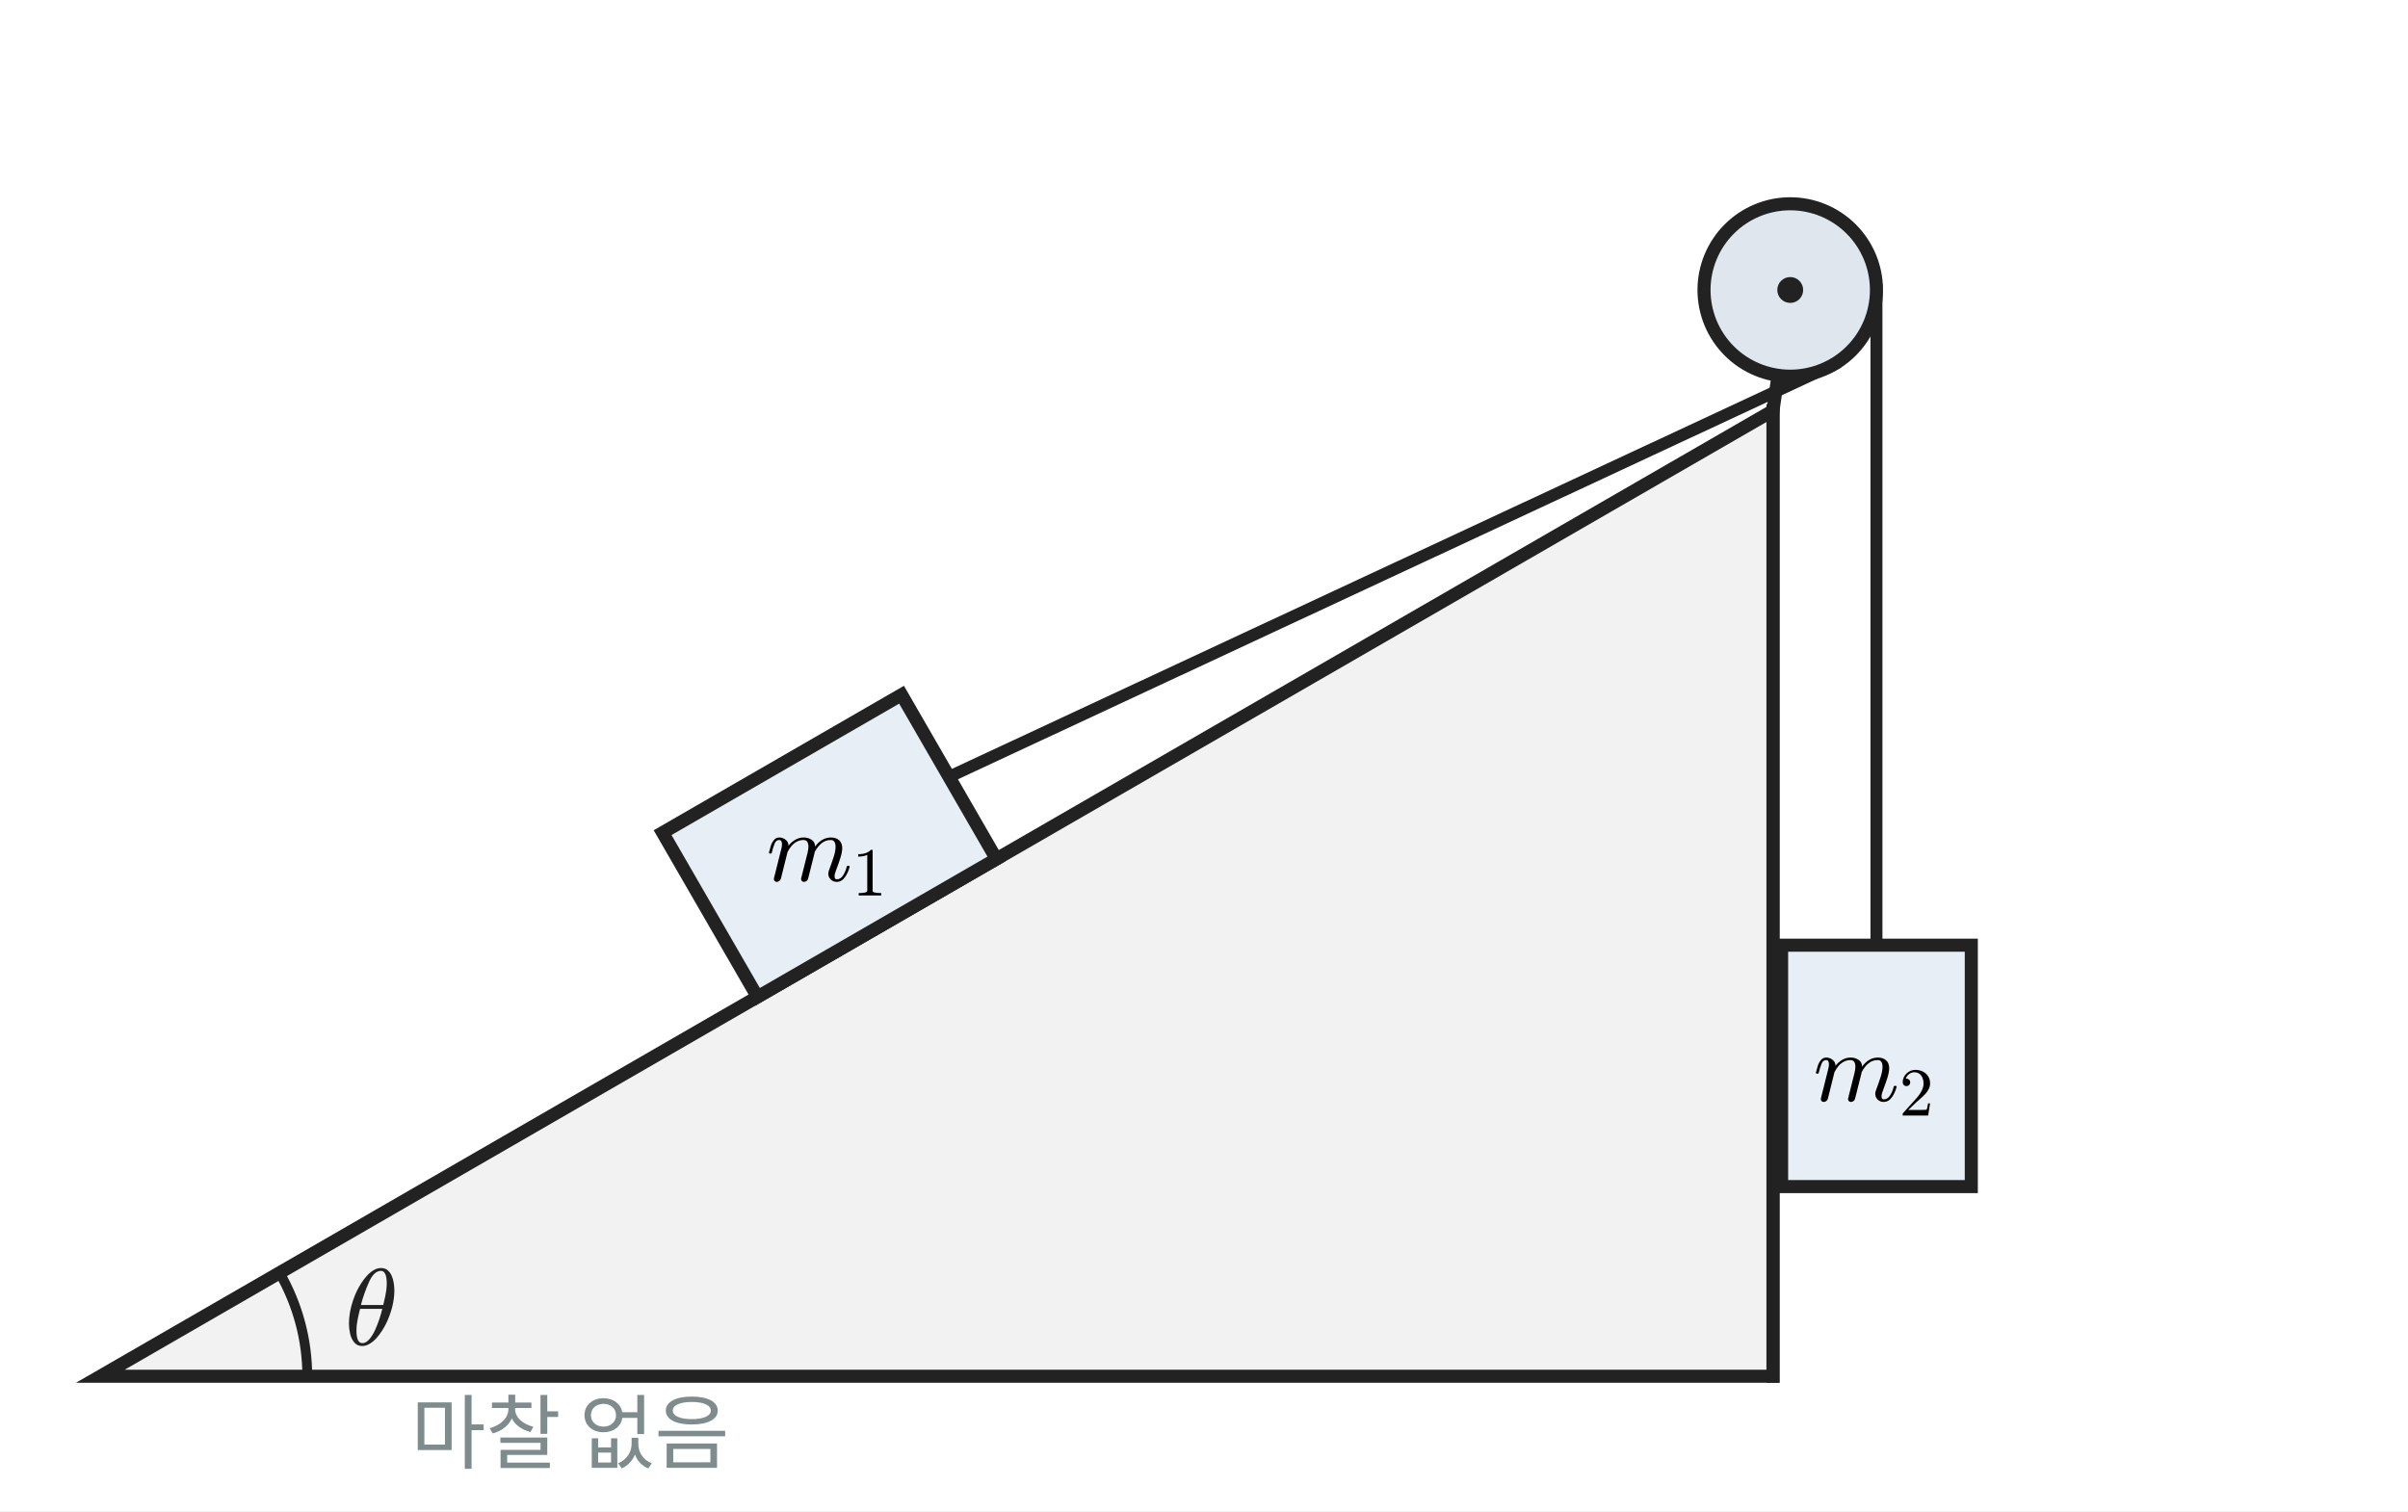
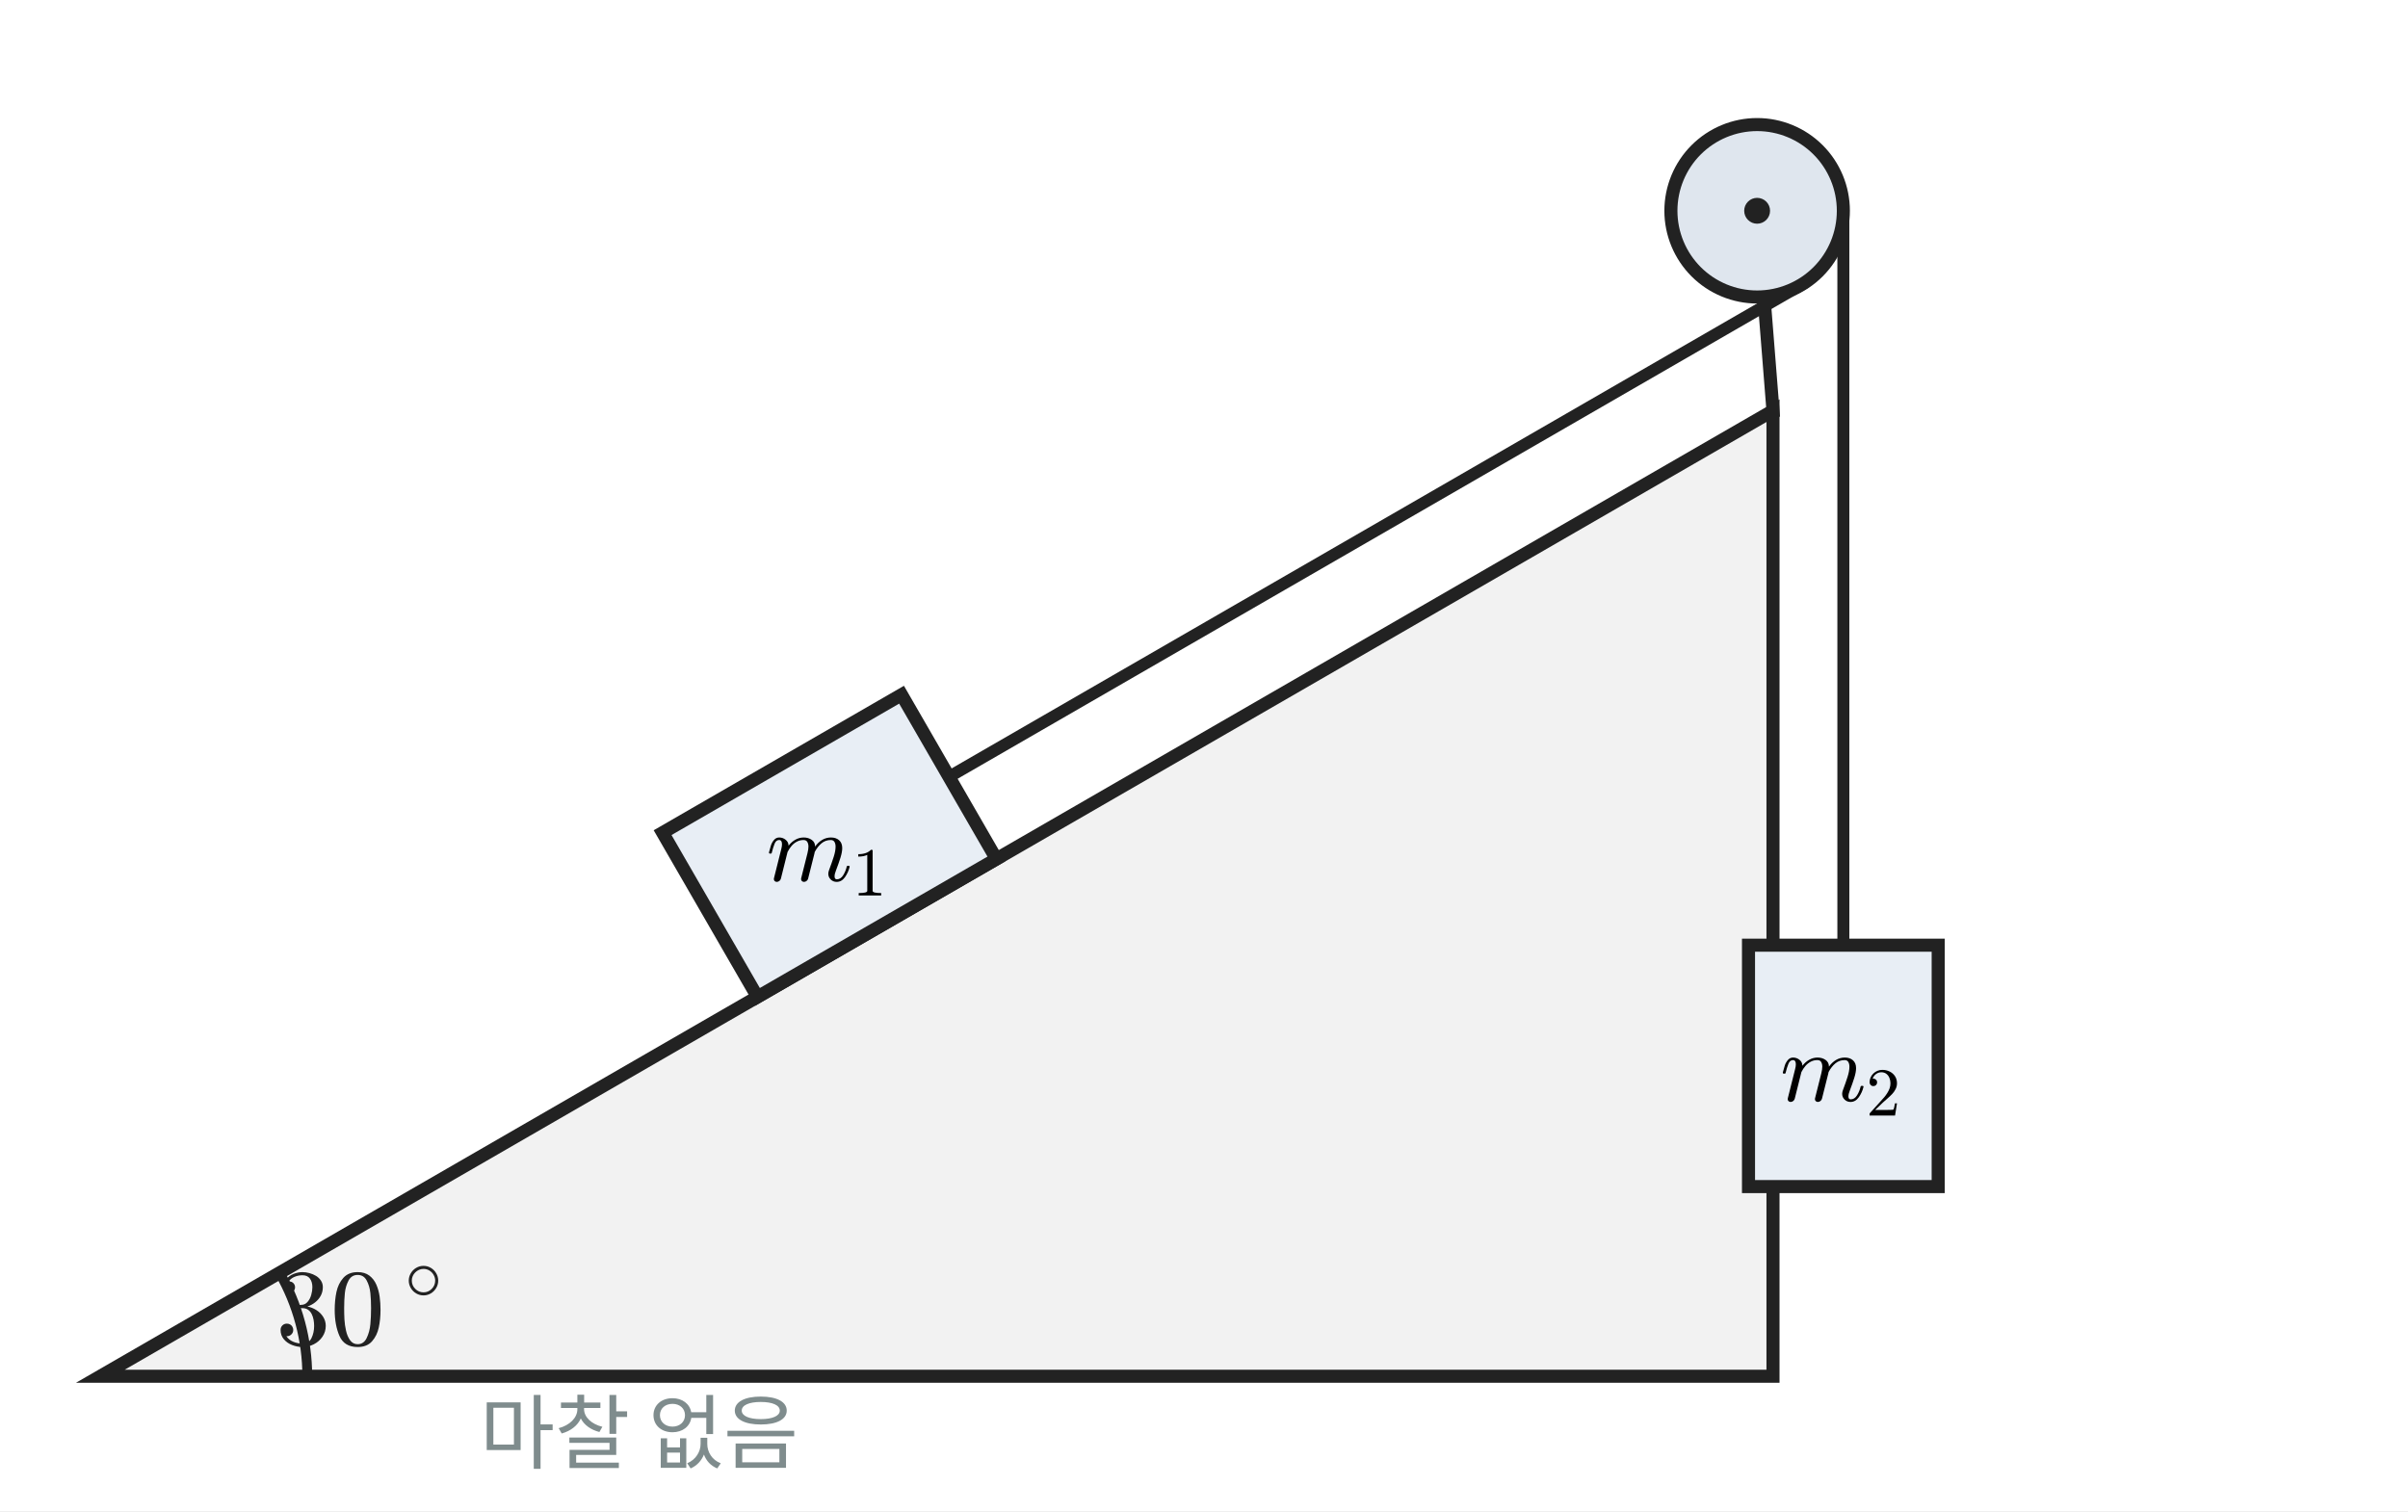
<svg xmlns="http://www.w3.org/2000/svg" xmlns:xlink="http://www.w3.org/1999/xlink" width="221.184pt" height="138.816pt" viewBox="0 0 221.184 138.816" version="1.1">
  <defs>
    <style type="text/css">*{stroke-linejoin: round; stroke-linecap: butt}</style>
  </defs>
  <g id="figure_1">
    <g id="patch_1">
      <path d="M 0 138.816  L 221.184 138.816  L 221.184 0  L 0 0  z " style="fill: #ffffff" />
    </g>
    <g id="axes_1">
      <g id="patch_2">
-         <path d="M 9.216 126.432  L 162.856 126.432  L 162.856 37.728  z " clip-path="url(#p1bb1d79425)" style="fill: #f2f2f2; stroke: #222222; stroke-width: 1.2; stroke-linejoin: miter" />
+         <path d="M 9.216 126.432  L 162.856 126.432  L 162.856 37.728  z " clip-path="url(#p83666394d1)" style="fill: #f2f2f2; stroke: #222222; stroke-width: 1.2; stroke-linejoin: miter" />
      </g>
      <g id="patch_3">
-         <path d="M 28.224 126.432  C 28.224 124.771 28.006 123.117 27.576 121.512  C 27.146 119.908 26.508 118.367 25.677 116.928  " clip-path="url(#p1bb1d79425)" style="fill: none; stroke: #222222; stroke-width: 0.9; stroke-linejoin: miter" />
+         <path d="M 28.224 126.432  C 28.224 124.771 28.006 123.117 27.576 121.512  C 27.146 119.908 26.508 118.367 25.677 116.928  " clip-path="url(#p83666394d1)" style="fill: none; stroke: #222222; stroke-width: 0.9; stroke-linejoin: miter" />
      </g>
      <g id="line2d_1">
-         <path d="M 162.856 37.728  L 164.44 26.64  " clip-path="url(#p1bb1d79425)" style="fill: none; stroke: #222222; stroke-width: 1.2; stroke-linecap: square" />
+         <path d="M 162.856 37.728  L 161.399 19.364  " clip-path="url(#p83666394d1)" style="fill: none; stroke: #222222; stroke-width: 1.2; stroke-linecap: square" />
      </g>
      <g id="line2d_2">
-         <path d="M 87.167 71.367  L 168.4 33.499  " clip-path="url(#p1bb1d79425)" style="fill: none; stroke: #222222; stroke-width: 1.1; stroke-linecap: square" />
+         <path d="M 87.167 71.367  L 165.359 26.223  " clip-path="url(#p83666394d1)" style="fill: none; stroke: #222222; stroke-width: 1.1; stroke-linecap: square" />
      </g>
      <g id="line2d_3">
-         <path d="M 172.36 26.64  L 172.36 86.832  " clip-path="url(#p1bb1d79425)" style="fill: none; stroke: #222222; stroke-width: 1.1; stroke-linecap: square" />
-       </g>
-       <g id="line2d_4">
-         <path d="M 162.856 126.432  L 162.856 37.728  " clip-path="url(#p1bb1d79425)" style="fill: none; stroke: #222222; stroke-width: 1.2; stroke-linecap: square" />
+         <path d="M 169.319 19.364  L 169.319 86.832  " clip-path="url(#p83666394d1)" style="fill: none; stroke: #222222; stroke-width: 1.1; stroke-linecap: square" />
      </g>
      <g id="text_1">
-         <g style="fill: #222222" transform="translate(31.65243 123.5905) scale(0.1 -0.1)">
+         <g style="fill: #222222" transform="translate(25.35243 123.5905) scale(0.1 -0.1)">
          <defs>
-             <path id="Cmmi10-12" d="M 1031 -72  Q 741 -72 566 140  Q 391 353 323 653  Q 256 953 256 1247  L 256 1253  Q 256 1572 317 1915  Q 378 2259 493 2601  Q 609 2944 744 3213  Q 838 3400 986 3631  Q 1134 3863 1317 4064  Q 1500 4266 1711 4389  Q 1922 4513 2138 4513  L 2144 4513  Q 2375 4513 2529 4384  Q 2684 4256 2770 4056  Q 2856 3856 2890 3628  Q 2925 3400 2925 3194  Q 2925 2709 2794 2204  Q 2663 1700 2431 1228  Q 2344 1050 2189 809  Q 2034 569 1861 378  Q 1688 188 1472 58  Q 1256 -72 1038 -72  L 1031 -72  z M 1044 97  Q 1256 97 1451 323  Q 1647 550 1794 873  Q 1941 1197 2052 1536  Q 2163 1875 2216 2113  L 909 2113  Q 809 1709 753 1417  Q 697 1125 697 844  Q 697 97 1044 97  z M 959 2338  L 2272 2338  Q 2341 2619 2381 2808  Q 2422 2997 2450 3206  Q 2478 3416 2478 3597  Q 2478 4347 2138 4347  Q 1731 4347 1436 3692  Q 1141 3038 959 2338  z " transform="scale(0.015625)" />
+             <path id="Cmr10-6e" d="M 609 494  Q 759 275 1012 169  Q 1266 63 1556 63  Q 1928 63 2084 380  Q 2241 697 2241 1100  Q 2241 1281 2208 1462  Q 2175 1644 2097 1800  Q 2019 1956 1883 2050  Q 1747 2144 1550 2144  L 1125 2144  Q 1069 2144 1069 2203  L 1069 2259  Q 1069 2309 1125 2309  L 1478 2338  Q 1703 2338 1851 2506  Q 2000 2675 2069 2917  Q 2138 3159 2138 3378  Q 2138 3684 1994 3881  Q 1850 4078 1556 4078  Q 1313 4078 1091 3986  Q 869 3894 738 3706  Q 750 3709 759 3711  Q 769 3713 781 3713  Q 925 3713 1022 3613  Q 1119 3513 1119 3372  Q 1119 3234 1022 3134  Q 925 3034 781 3034  Q 641 3034 541 3134  Q 441 3234 441 3372  Q 441 3647 606 3850  Q 772 4053 1033 4158  Q 1294 4263 1556 4263  Q 1750 4263 1965 4205  Q 2181 4147 2356 4039  Q 2531 3931 2642 3762  Q 2753 3594 2753 3378  Q 2753 3109 2633 2881  Q 2513 2653 2303 2487  Q 2094 2322 1844 2241  Q 2122 2188 2372 2031  Q 2622 1875 2773 1631  Q 2925 1388 2925 1106  Q 2925 753 2731 467  Q 2538 181 2222 20  Q 1906 -141 1556 -141  Q 1256 -141 954 -26  Q 653 88 461 316  Q 269 544 269 863  Q 269 1022 375 1128  Q 481 1234 641 1234  Q 744 1234 830 1186  Q 916 1138 964 1050  Q 1013 963 1013 863  Q 1013 706 903 600  Q 794 494 641 494  L 609 494  z " transform="scale(0.015625)" />
+             <path id="Cmr10-28" d="M 1600 -141  Q 816 -141 533 504  Q 250 1150 250 2041  Q 250 2597 351 3087  Q 453 3578 754 3920  Q 1056 4263 1600 4263  Q 2022 4263 2290 4056  Q 2559 3850 2700 3523  Q 2841 3197 2892 2823  Q 2944 2450 2944 2041  Q 2944 1491 2842 1011  Q 2741 531 2444 195  Q 2147 -141 1600 -141  z M 1600 25  Q 1956 25 2131 390  Q 2306 756 2347 1200  Q 2388 1644 2388 2144  Q 2388 2625 2347 3031  Q 2306 3438 2132 3767  Q 1959 4097 1600 4097  Q 1238 4097 1063 3765  Q 888 3434 847 3029  Q 806 2625 806 2144  Q 806 1788 823 1472  Q 841 1156 916 820  Q 991 484 1158 254  Q 1325 25 1600 25  z " transform="scale(0.015625)" />
+             <path id="Cmsy10-48" d="M 1600 359  Q 1269 359 983 526  Q 697 694 528 984  Q 359 1275 359 1600  Q 359 1925 528 2215  Q 697 2506 983 2673  Q 1269 2841 1600 2841  Q 1931 2841 2215 2672  Q 2500 2503 2667 2214  Q 2834 1925 2834 1600  Q 2834 1275 2667 986  Q 2500 697 2215 528  Q 1931 359 1600 359  z M 1600 616  Q 2000 616 2289 908  Q 2578 1200 2578 1600  Q 2578 1856 2445 2086  Q 2313 2316 2088 2450  Q 1863 2584 1600 2584  Q 1403 2584 1225 2507  Q 1047 2431 906 2290  Q 766 2150 691 1973  Q 616 1797 616 1600  Q 616 1200 905 908  Q 1194 616 1600 616  z " transform="scale(0.015625)" />
          </defs>
-           <use xlink:href="#Cmmi10-12" transform="translate(0 0.484375)" />
+           <use xlink:href="#Cmr10-6e" transform="translate(0 0.637328)" />
+           <use xlink:href="#Cmr10-28" transform="translate(50 0.637328)" />
+           <use xlink:href="#Cmsy10-48" transform="translate(118.0043 41.92656) scale(0.7)" />
        </g>
      </g>
      <g id="patch_4">
-         <path d="M 69.575 91.584  L 91.523 78.912  L 82.811 63.822  L 60.863 76.494  z " clip-path="url(#p1bb1d79425)" style="fill: #e8eef5; stroke: #222222; stroke-width: 1.2; stroke-linejoin: miter" />
+         <path d="M 69.575 91.584  L 91.523 78.912  L 82.811 63.822  L 60.863 76.494  z " clip-path="url(#p83666394d1)" style="fill: #e8eef5; stroke: #222222; stroke-width: 1.2; stroke-linejoin: miter" />
      </g>
      <g id="patch_5">
-         <path d="M 163.648 109.008  L 181.072 109.008  L 181.072 86.832  L 163.648 86.832  z " clip-path="url(#p1bb1d79425)" style="fill: #e8eef5; stroke: #222222; stroke-width: 1.2; stroke-linejoin: miter" />
+         <path d="M 160.607 109.008  L 178.031 109.008  L 178.031 86.832  L 160.607 86.832  z " clip-path="url(#p83666394d1)" style="fill: #e8eef5; stroke: #222222; stroke-width: 1.2; stroke-linejoin: miter" />
      </g>
      <g id="text_2">
-         <g style="fill: #7f8c8d" transform="translate(37.728 134.352) scale(0.075 -0.075)">
+         <g style="fill: #7f8c8d" transform="translate(44.064 134.352) scale(0.075 -0.075)">
          <defs>
            <path id="NotoSansCJKkr-Regular-c7c3" d="M 550 4710  L 550 973  L 3206 973  L 3206 4710  L 550 4710  z M 2682 4288  L 2682 1402  L 1069 1402  L 1069 4288  L 2682 4288  z M 4237 5293  L 4237 -499  L 4768 -499  L 4768 2534  L 5715 2534  L 5715 2982  L 4768 2982  L 4768 5293  L 4237 5293  z " transform="scale(0.015625)" />
            <path id="NotoSansCJKkr-Regular-da2b" d="M 1766 5312  L 1766 4698  L 480 4698  L 480 4269  L 1766 4269  L 1766 4179  C 1766 3494 1158 2912 301 2688  L 538 2272  C 1235 2464 1786 2886 2035 3450  C 2291 2944 2816 2560 3494 2387  L 3725 2797  C 2880 3002 2291 3552 2291 4179  L 2291 4269  L 3571 4269  L 3571 4698  L 2298 4698  L 2298 5312  L 1766 5312  z M 4282 5293  L 4282 2240  L 4813 2240  L 4813 3565  L 5664 3565  L 5664 4006  L 4813 4006  L 4813 5293  L 4282 5293  z M 1152 -13  L 1152 -435  L 5018 -435  L 5018 -13  L 1670 -13  L 1670 589  L 4813 589  L 4813 1952  L 1139 1952  L 1139 1536  L 4288 1536  L 4288 986  L 1152 986  L 1152 -13  z " transform="scale(0.015625)" />
            <path id="NotoSansCJKkr-Regular-1" transform="scale(0.015625)" />
            <path id="NotoSansCJKkr-Regular-d3c1" d="M 979 1894  L 979 -422  L 2982 -422  L 2982 1894  L 2490 1894  L 2490 1178  L 1478 1178  L 1478 1894  L 979 1894  z M 1478 774  L 2490 774  L 2490 -6  L 1478 -6  L 1478 774  z M 1901 4595  C 2470 4595 2880 4230 2880 3706  C 2880 3181 2470 2810 1901 2810  C 1325 2810 915 3181 915 3706  C 915 4230 1325 4595 1901 4595  z M 4102 1933  L 4102 1446  C 4102 858 3744 224 3053 -64  L 3322 -467  C 3827 -250 4179 154 4365 621  C 4538 147 4883 -256 5408 -467  L 5683 -64  C 4986 198 4627 832 4627 1446  L 4627 1933  L 4102 1933  z M 4550 5293  L 4550 3936  L 3366 3936  C 3258 4595 2669 5037 1901 5037  C 1030 5037 410 4493 410 3706  C 410 2912 1030 2368 1901 2368  C 2682 2368 3270 2816 3373 3494  L 4550 3494  L 4550 2227  L 5082 2227  L 5082 5293  L 4550 5293  z " transform="scale(0.015625)" />
            <path id="NotoSansCJKkr-Regular-d547" d="M 2931 5165  C 1683 5165 896 4755 896 4064  C 896 3379 1683 2976 2931 2976  C 4186 2976 4966 3379 4966 4064  C 4966 4755 4186 5165 2931 5165  z M 2931 4742  C 3846 4742 4422 4493 4422 4064  C 4422 3648 3846 3398 2931 3398  C 2016 3398 1440 3648 1440 4064  C 1440 4493 2016 4742 2931 4742  z M 960 1485  L 960 -422  L 4909 -422  L 4909 1485  L 960 1485  z M 4390 1056  L 4390 13  L 1478 13  L 1478 1056  L 4390 1056  z M 320 2483  L 320 2048  L 5549 2048  L 5549 2483  L 320 2483  z " transform="scale(0.015625)" />
          </defs>
          <use xlink:href="#NotoSansCJKkr-Regular-c7c3" />
          <use xlink:href="#NotoSansCJKkr-Regular-da2b" transform="translate(92 0)" />
          <use xlink:href="#NotoSansCJKkr-Regular-1" transform="translate(184 0)" />
          <use xlink:href="#NotoSansCJKkr-Regular-d3c1" transform="translate(206.4062 0)" />
          <use xlink:href="#NotoSansCJKkr-Regular-d547" transform="translate(298.4062 0)" />
        </g>
      </g>
      <g id="text_3">
        <g transform="translate(70.38778 80.98819) scale(0.09 -0.09)">
          <defs>
            <path id="Cmmi10-45" d="M 494 109  Q 494 147 500 166  L 978 2075  Q 1025 2253 1025 2388  Q 1025 2663 838 2663  Q 638 2663 541 2423  Q 444 2184 353 1819  Q 353 1800 334 1789  Q 316 1778 300 1778  L 225 1778  Q 203 1778 187 1801  Q 172 1825 172 1844  Q 241 2122 305 2315  Q 369 2509 505 2668  Q 641 2828 844 2828  Q 1084 2828 1268 2676  Q 1453 2525 1453 2291  Q 1644 2541 1900 2684  Q 2156 2828 2444 2828  Q 2747 2828 2967 2673  Q 3188 2519 3188 2234  Q 3384 2513 3648 2670  Q 3913 2828 4225 2828  Q 4556 2828 4757 2648  Q 4959 2469 4959 2138  Q 4959 1875 4842 1503  Q 4725 1131 4550 672  Q 4459 450 4459 288  Q 4459 97 4609 97  Q 4859 97 5025 365  Q 5191 634 5259 941  Q 5278 978 5313 978  L 5388 978  Q 5413 978 5430 961  Q 5447 944 5447 922  Q 5447 916 5441 903  Q 5353 541 5136 234  Q 4919 -72 4594 -72  Q 4369 -72 4209 83  Q 4050 238 4050 459  Q 4050 572 4103 709  Q 4284 1191 4404 1569  Q 4525 1947 4525 2234  Q 4525 2413 4453 2538  Q 4381 2663 4213 2663  Q 3863 2663 3606 2448  Q 3350 2234 3163 1881  Q 3150 1819 3144 1784  L 2731 141  Q 2709 53 2632 -9  Q 2556 -72 2463 -72  Q 2388 -72 2330 -22  Q 2272 28 2272 109  Q 2272 147 2278 166  L 2688 1797  Q 2753 2059 2753 2234  Q 2753 2413 2679 2538  Q 2606 2663 2431 2663  Q 2197 2663 2000 2559  Q 1803 2456 1656 2286  Q 1509 2116 1388 1881  L 953 141  Q 931 53 854 -9  Q 778 -72 684 -72  Q 606 -72 550 -22  Q 494 28 494 109  z " transform="scale(0.015625)" />
            <path id="Cmr10-64" d="M 594 0  L 594 225  Q 1394 225 1394 428  L 1394 3788  Q 1063 3628 556 3628  L 556 3853  Q 1341 3853 1741 4263  L 1831 4263  Q 1853 4263 1873 4245  Q 1894 4228 1894 4206  L 1894 428  Q 1894 225 2694 225  L 2694 0  L 594 0  z " transform="scale(0.015625)" />
          </defs>
          <use xlink:href="#Cmmi10-45" transform="translate(0 0.8125)" />
          <use xlink:href="#Cmr10-64" transform="translate(87.79297 -14.18746) scale(0.7)" />
        </g>
      </g>
      <g id="patch_6">
-         <path d="M 164.44 34.56  C 166.54 34.56 168.555 33.725 170.04 32.24  C 171.525 30.755 172.36 28.74 172.36 26.64  C 172.36 24.54 171.525 22.525 170.04 21.04  C 168.555 19.555 166.54 18.72 164.44 18.72  C 162.339 18.72 160.325 19.555 158.84 21.04  C 157.354 22.525 156.52 24.54 156.52 26.64  C 156.52 28.74 157.354 30.755 158.84 32.24  C 160.325 33.725 162.339 34.56 164.44 34.56  z " clip-path="url(#p1bb1d79425)" style="fill: #dfe6ee; stroke: #222222; stroke-width: 1.2; stroke-linejoin: miter" />
+         <path d="M 161.399 27.284  C 163.499 27.284 165.514 26.45 166.999 24.965  C 168.484 23.479 169.319 21.465 169.319 19.364  C 169.319 17.264 168.484 15.249 166.999 13.764  C 165.514 12.279 163.499 11.444 161.399 11.444  C 159.298 11.444 157.284 12.279 155.798 13.764  C 154.313 15.249 153.479 17.264 153.479 19.364  C 153.479 21.465 154.313 23.479 155.798 24.965  C 157.284 26.45 159.298 27.284 161.399 27.284  z " clip-path="url(#p83666394d1)" style="fill: #dfe6ee; stroke: #222222; stroke-width: 1.2; stroke-linejoin: miter" />
      </g>
      <g id="text_4">
-         <g transform="translate(166.5548 101.205) scale(0.09 -0.09)">
+         <g transform="translate(163.5138 101.205) scale(0.09 -0.09)">
          <defs>
            <path id="Cmr10-31" d="M 319 0  L 319 172  Q 319 188 331 206  L 1325 1306  Q 1550 1550 1690 1715  Q 1831 1881 1968 2097  Q 2106 2313 2186 2536  Q 2266 2759 2266 3009  Q 2266 3272 2169 3511  Q 2072 3750 1880 3894  Q 1688 4038 1416 4038  Q 1138 4038 916 3870  Q 694 3703 603 3438  Q 628 3444 672 3444  Q 816 3444 917 3347  Q 1019 3250 1019 3097  Q 1019 2950 917 2848  Q 816 2747 672 2747  Q 522 2747 420 2851  Q 319 2956 319 3097  Q 319 3338 409 3548  Q 500 3759 670 3923  Q 841 4088 1055 4175  Q 1269 4263 1509 4263  Q 1875 4263 2190 4108  Q 2506 3953 2690 3670  Q 2875 3388 2875 3009  Q 2875 2731 2753 2481  Q 2631 2231 2440 2026  Q 2250 1822 1953 1562  Q 1656 1303 1563 1216  L 838 519  L 1453 519  Q 1906 519 2211 526  Q 2516 534 2534 550  Q 2609 631 2688 1141  L 2875 1141  L 2694 0  L 319 0  z " transform="scale(0.015625)" />
          </defs>
          <use xlink:href="#Cmmi10-45" transform="translate(0 0.8125)" />
          <use xlink:href="#Cmr10-31" transform="translate(87.79297 -14.18746) scale(0.7)" />
        </g>
      </g>
      <g id="patch_7">
-         <path d="M 164.44 27.828  C 164.755 27.828 165.057 27.703 165.28 27.48  C 165.503 27.257 165.628 26.955 165.628 26.64  C 165.628 26.325 165.503 26.023 165.28 25.8  C 165.057 25.577 164.755 25.452 164.44 25.452  C 164.125 25.452 163.823 25.577 163.6 25.8  C 163.377 26.023 163.252 26.325 163.252 26.64  C 163.252 26.955 163.377 27.257 163.6 27.48  C 163.823 27.703 164.125 27.828 164.44 27.828  z " clip-path="url(#p1bb1d79425)" style="fill: #222222" />
+         <path d="M 161.399 20.552  C 161.714 20.552 162.016 20.427 162.239 20.204  C 162.462 19.982 162.587 19.679 162.587 19.364  C 162.587 19.049 162.462 18.747 162.239 18.524  C 162.016 18.301 161.714 18.176 161.399 18.176  C 161.084 18.176 160.781 18.301 160.559 18.524  C 160.336 18.747 160.211 19.049 160.211 19.364  C 160.211 19.679 160.336 19.982 160.559 20.204  C 160.781 20.427 161.084 20.552 161.399 20.552  z " clip-path="url(#p83666394d1)" style="fill: #222222" />
      </g>
    </g>
  </g>
  <defs>
-     <clipPath id="p1bb1d79425">
+     <clipPath id="p83666394d1">
      <rect x="2.88" y="2.88" width="215.424" height="133.056" />
    </clipPath>
  </defs>
</svg>
